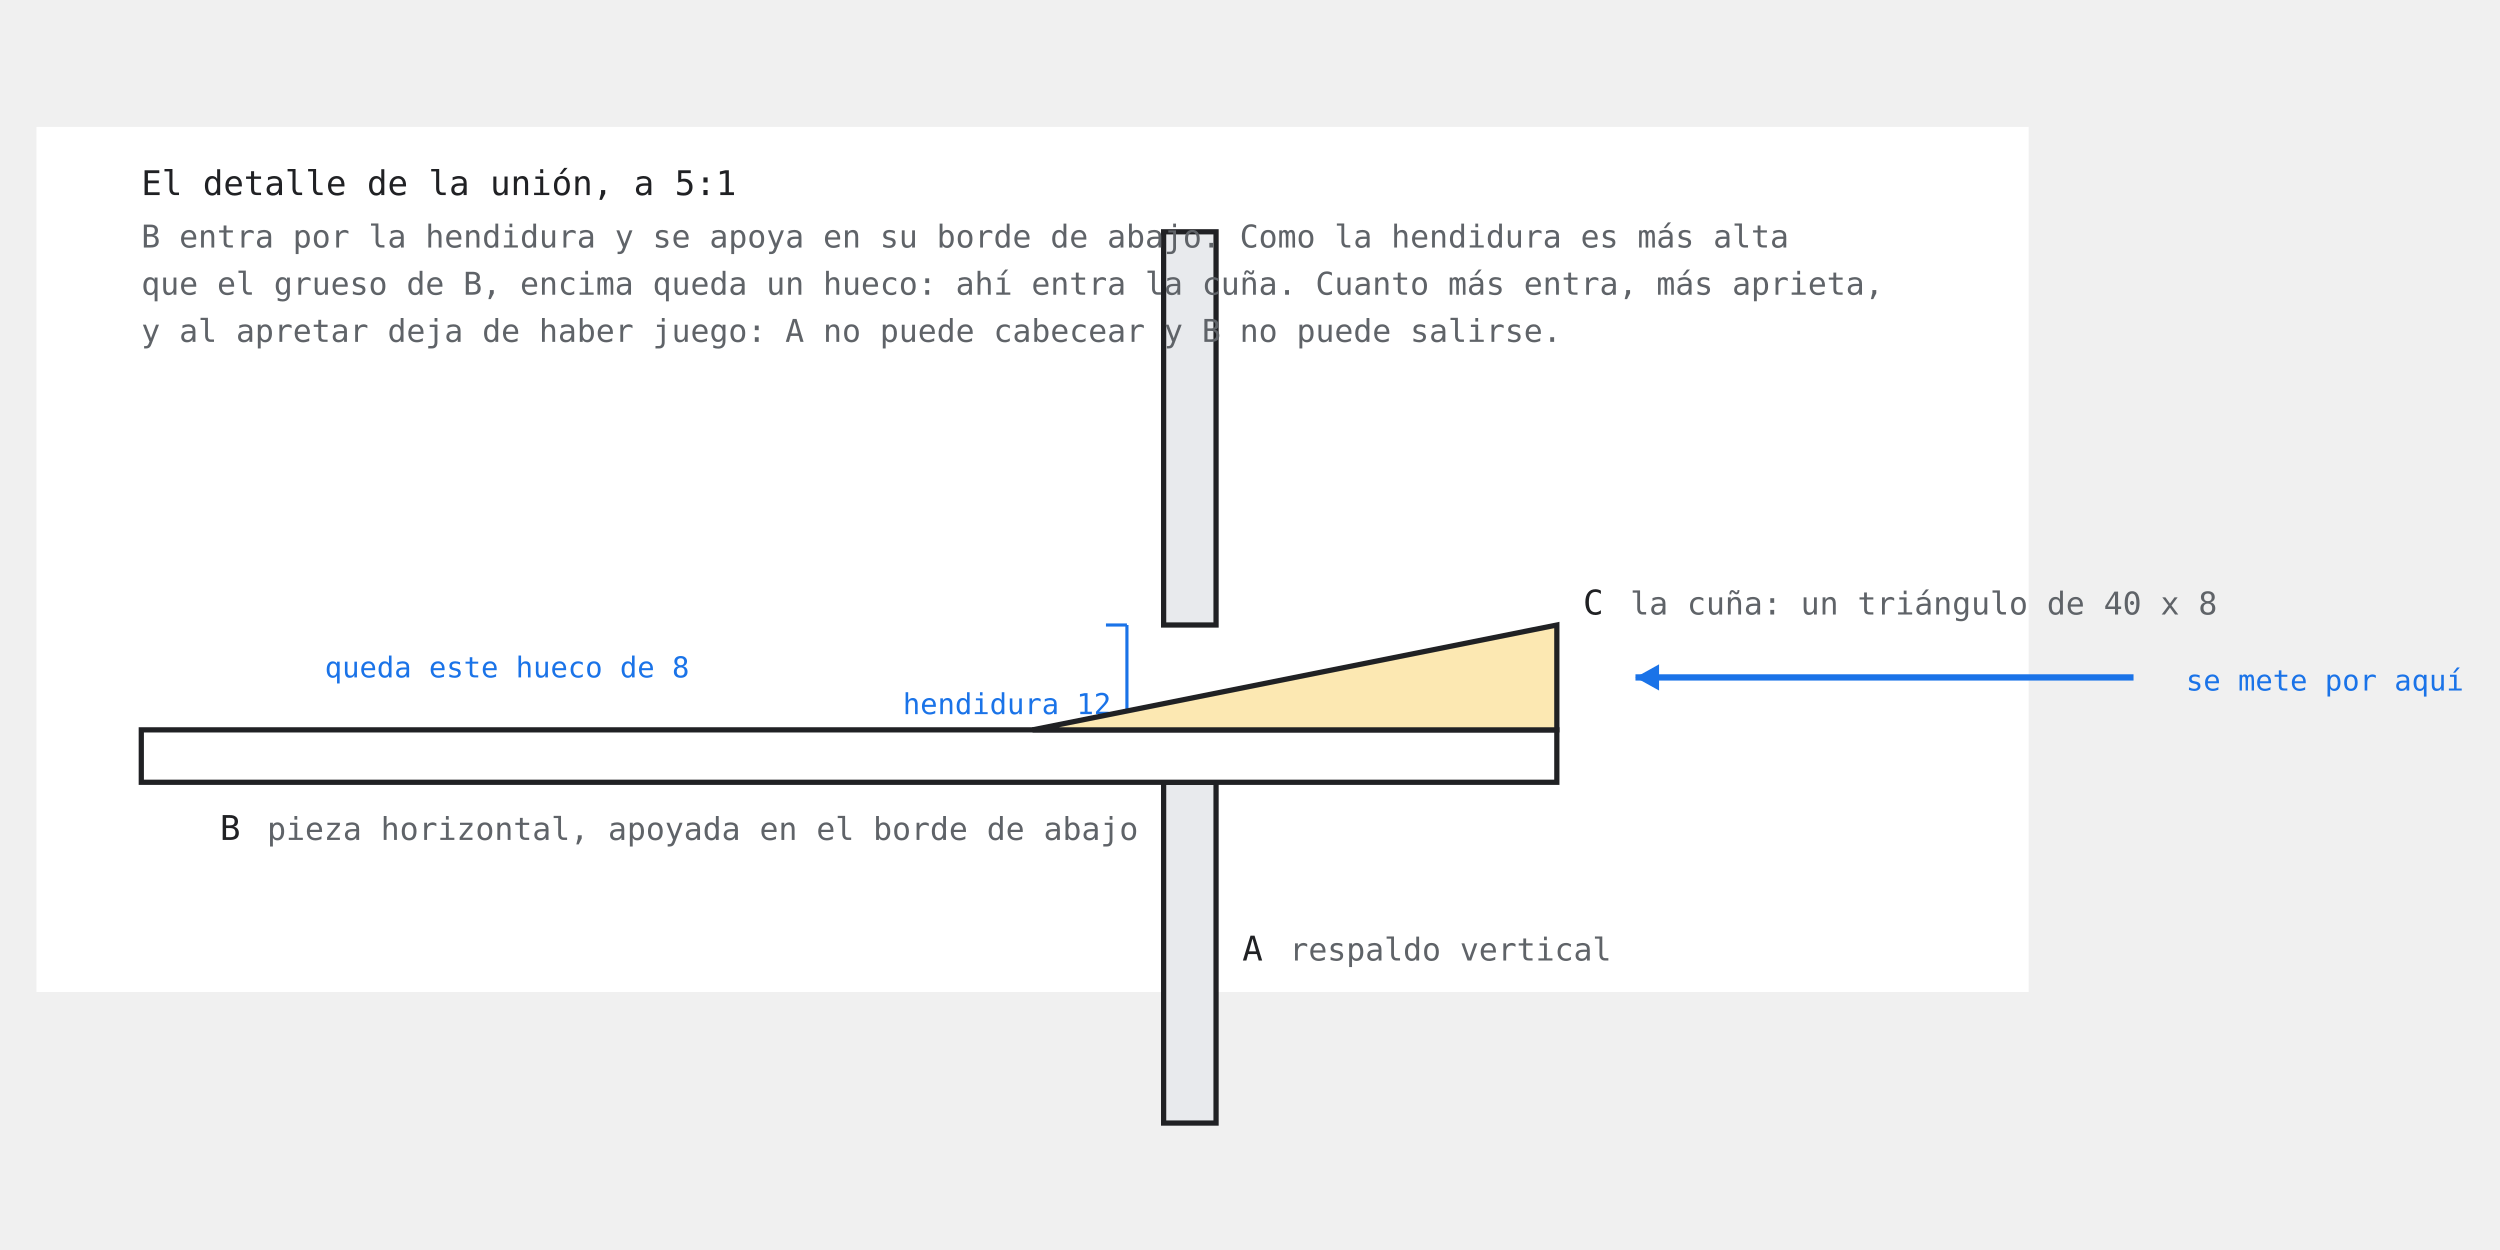
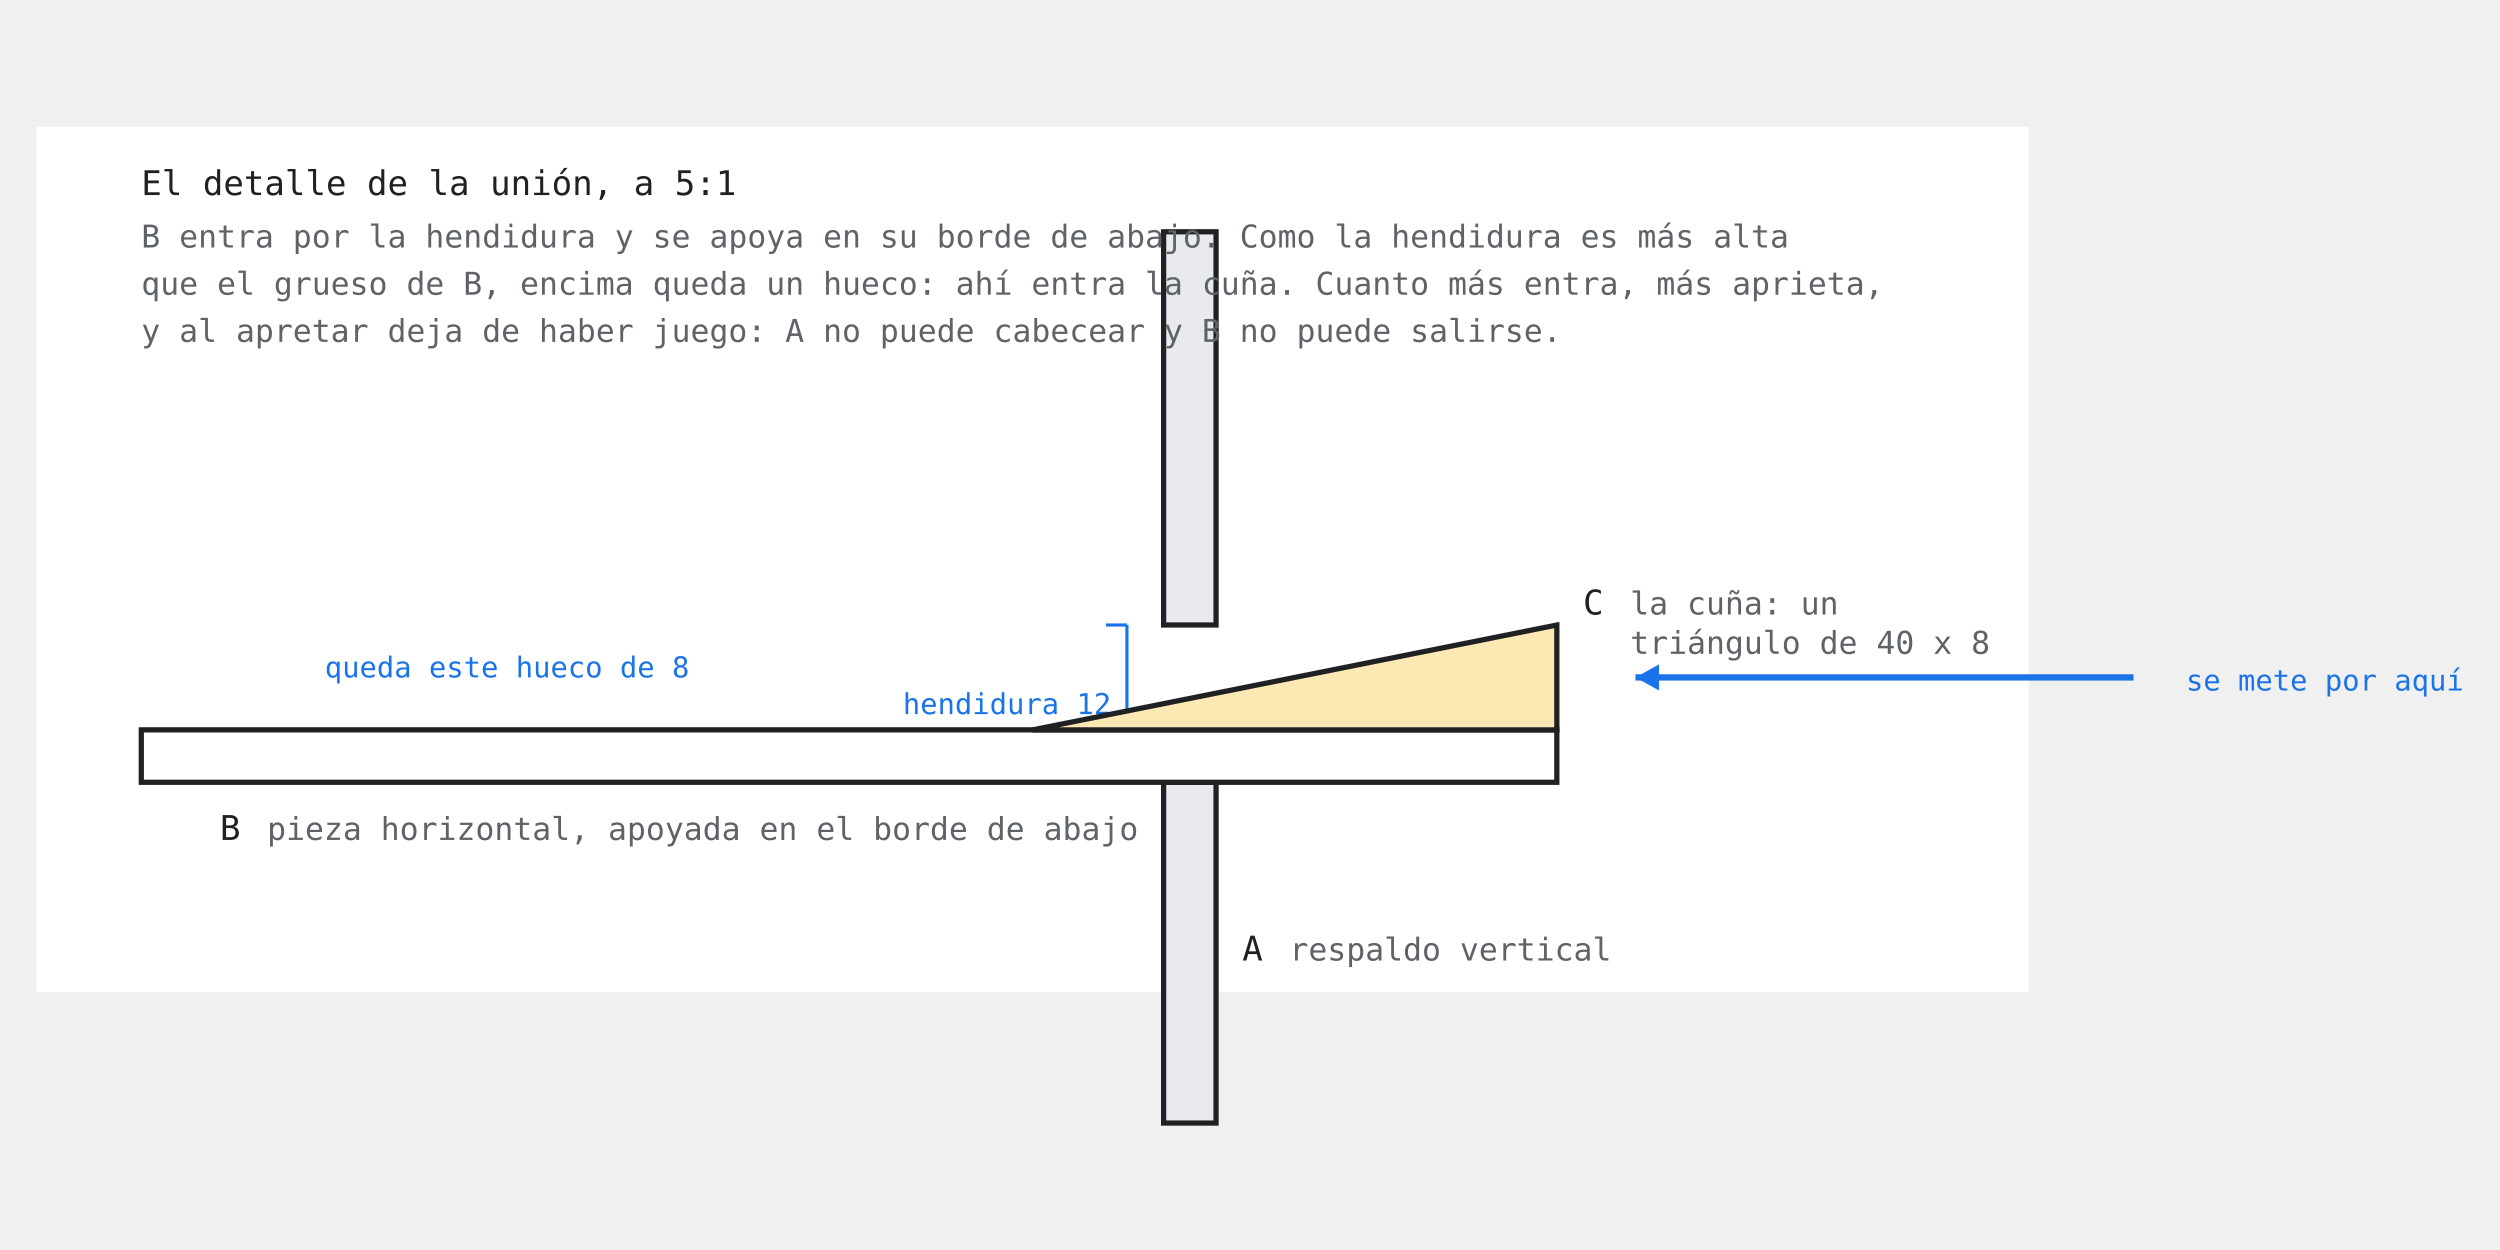
<svg xmlns="http://www.w3.org/2000/svg" viewBox="-13.9 -13.9 953.7 407.8" width="760" height="380">
  <rect width="760" height="330" fill="#fff" />
  <style>text{font-family:monospace;font-size:12px;fill:#5f6368}.t{font-size:13px;fill:#202124}.c{font-size:11px;fill:#1a73e8}</style>
  <polygon points="430.0,380.0 450.0,380.0 450.0,250.0 430.0,250.0" fill="#e8eaed" stroke="#202124" stroke-width="2" />
  <polygon points="430.0,190.0 450.0,190.0 450.0,40.0 430.0,40.0" fill="#e8eaed" stroke="#202124" stroke-width="2" />
  <text class="t" x="460.0" y="318">A</text>
  <text x="478.0" y="318">respaldo vertical</text>
  <path d="M416.0 250.0 V190.0 M416.0 250.0 h-8 M416.0 190.0 h-8" stroke="#1a73e8" stroke-width="1.2" fill="none" />
  <text class="c" x="410.0" y="224.0" text-anchor="end">hendidura 12</text>
  <polygon points="40.0,250.0 580.0,250.0 580.0,230.0 40.0,230.0" fill="#fff" stroke="#202124" stroke-width="2" />
  <text class="t" x="70.0" y="272.0">B</text>
  <text x="88.0" y="272.0">pieza horizontal, apoyada en el borde de abajo</text>
  <text class="c" x="110.0" y="210.0">queda este hueco de 8</text>
  <polygon points="380.0,230.0 580.0,230.0 580.0,190.0" fill="#fce8b2" stroke="#202124" stroke-width="2" />
  <text class="t" x="590.0" y="186.0">C</text>
-   <text x="608.0" y="186.0">la cuña: un triángulo de 40 x 8</text>
+   <text x="608.0" y="186.0">la cuña: un<tspan x="608.0" dy="15">triángulo de 40 x 8</tspan>
+   </text>
  <path d="M800.0 210.0 H610.0" stroke="#1a73e8" stroke-width="2.4" fill="none" />
  <path d="M610.0 210.0 l9 -5 l0 10 Z" fill="#1a73e8" />
  <text class="c" x="820.0" y="215.0">se mete por aquí</text>
  <text class="t" x="40" y="26">El detalle de la unión, a 5:1</text>
  <text x="40" y="46">B entra por la hendidura y se apoya en su borde de abajo. Como la hendidura es más alta</text>
  <text x="40" y="64">que el grueso de B, encima queda un hueco: ahí entra la cuña. Cuanto más entra, más aprieta,</text>
  <text x="40" y="82">y al apretar deja de haber juego: A no puede cabecear y B no puede salirse.</text>
</svg>
